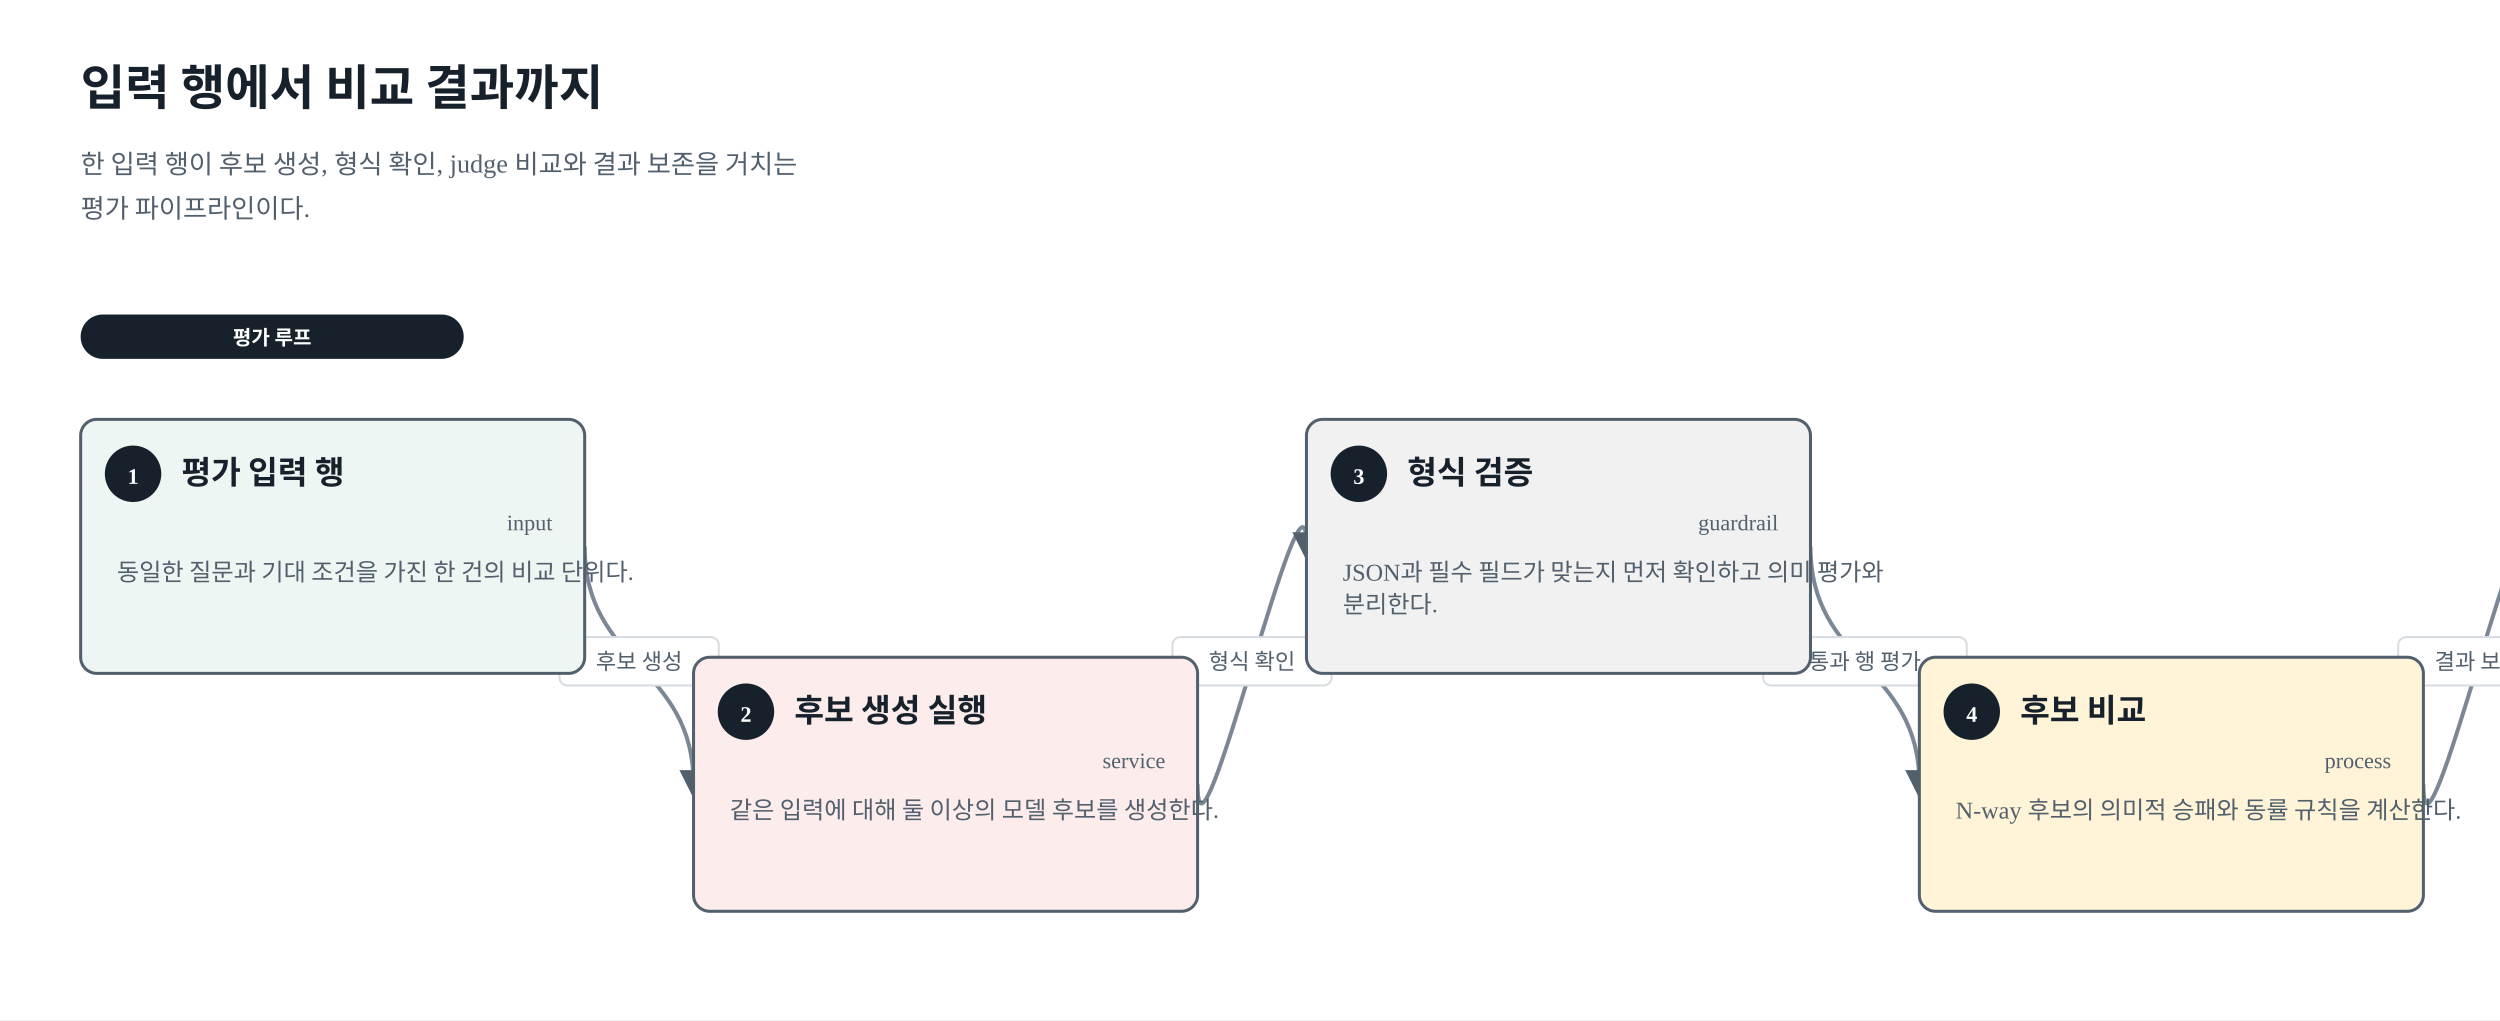
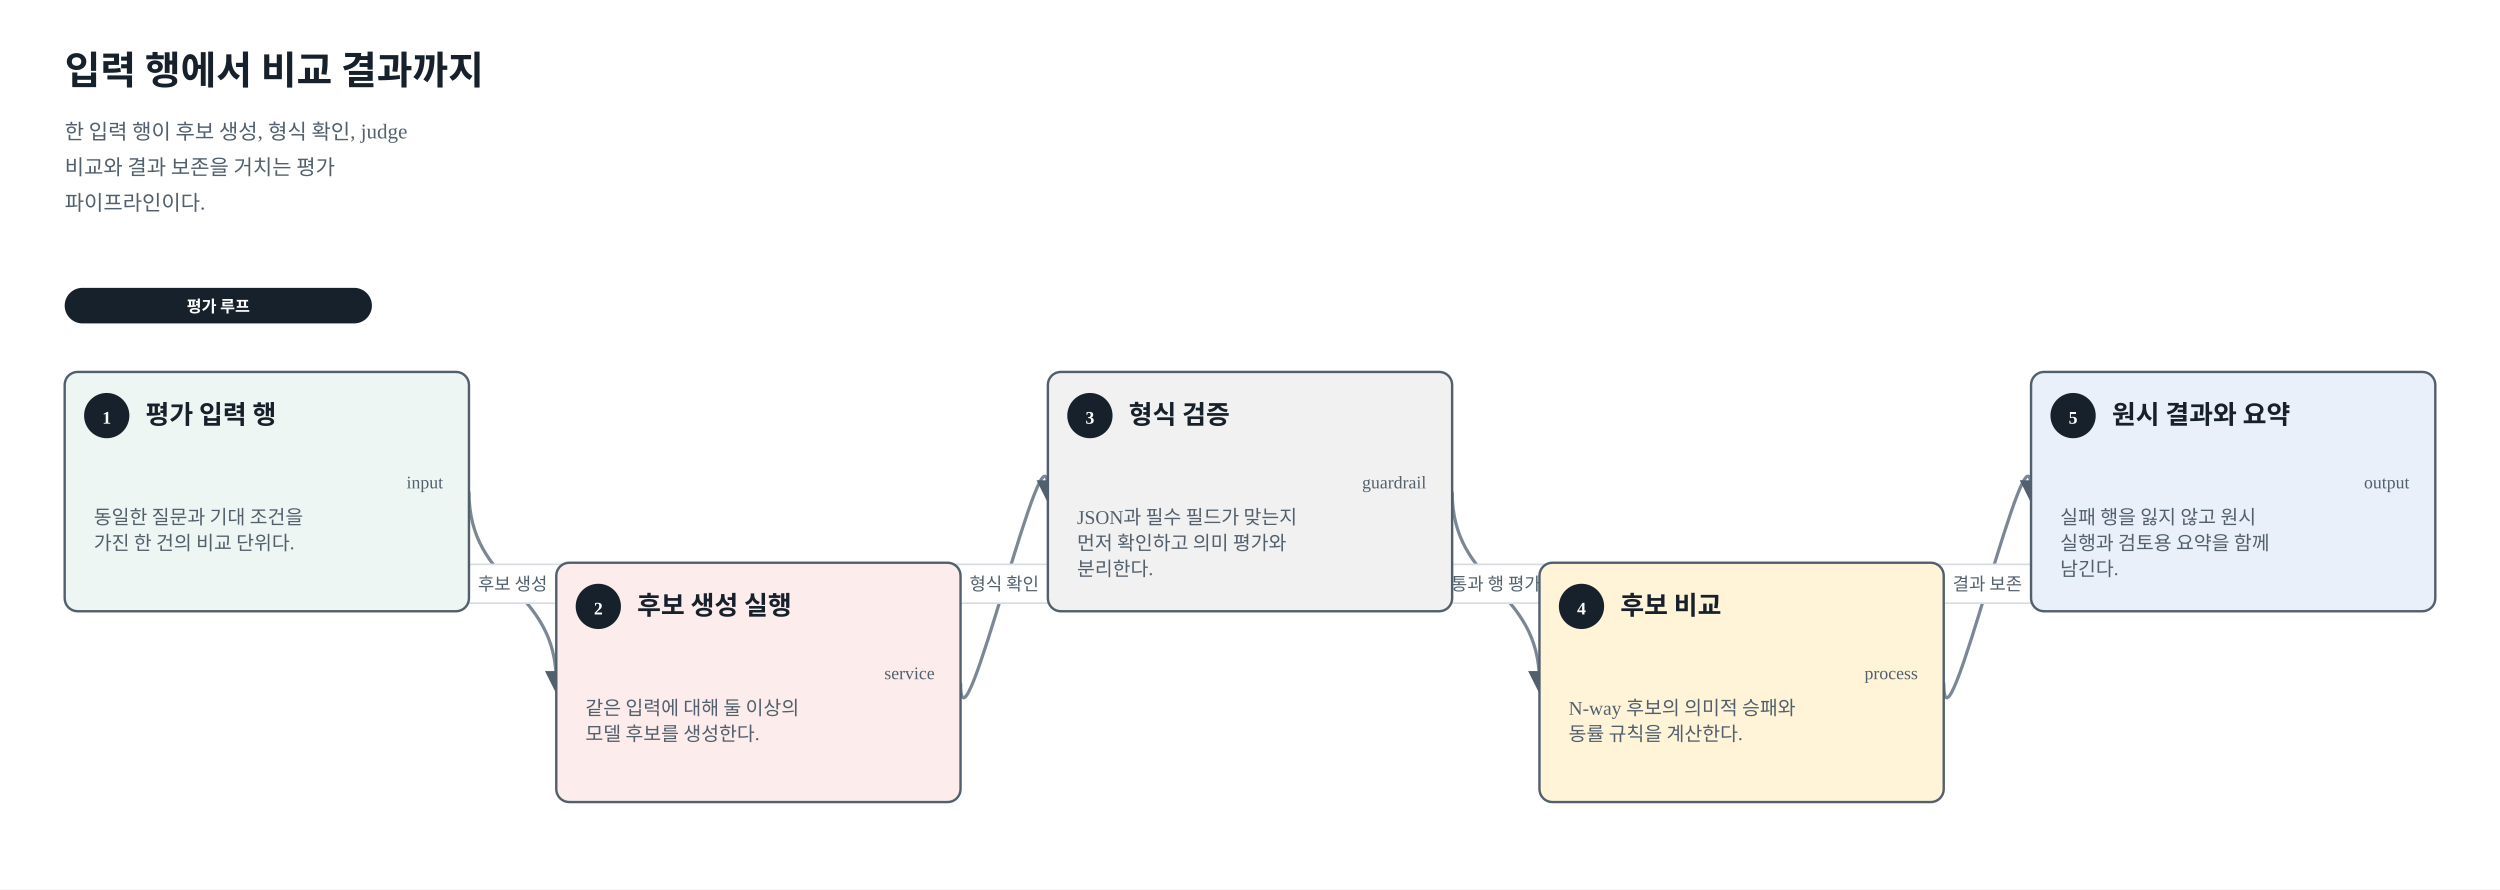
- <svg xmlns="http://www.w3.org/2000/svg" viewBox="0 0 1240 506" role="img" aria-labelledby="system-map-title system-map-desc">
+ <svg xmlns="http://www.w3.org/2000/svg" viewBox="0 0 1546 550" role="img" aria-labelledby="system-map-title system-map-desc">
  <defs>
    <marker id="system-map-arrow" viewBox="0 0 10 10" refX="5" refY="5" markerWidth="7" markerHeight="7" orient="auto-start-reverse">
      <path d="M 0 0 L 10 5 L 0 10 z" fill="#52606d" />
    </marker>
  </defs>
-   <rect width="1240" height="506" fill="#ffffff" />
+   <rect width="1546" height="550" fill="#ffffff" />
  <text fill="#17212b" font-size="24" font-weight="700">
    <tspan x="40" y="52">입력 행에서 비교 결과까지</tspan>
  </text>
  <text fill="#52606d" font-size="13">
-     <tspan x="40" y="86">한 입력 행이 후보 생성, 형식 확인, judge 비교와 결과 보존을 거치는</tspan>
-     <tspan x="40" y="108">평가 파이프라인이다.</tspan>
+     <tspan x="40" y="86">한 입력 행이 후보 생성, 형식 확인, judge</tspan>
+     <tspan x="40" y="108">비교와 결과 보존을 거치는 평가</tspan>
+     <tspan x="40" y="130">파이프라인이다.</tspan>
  </text>
-   <rect x="40" y="156" width="190" height="22" rx="11" fill="#17212b" />
-   <text x="135" y="171" text-anchor="middle" fill="#ffffff" font-size="10" font-weight="700">평가 루프</text>
+   <rect x="40" y="178" width="190" height="22" rx="11" fill="#17212b" />
+   <text x="135" y="193" text-anchor="middle" fill="#ffffff" font-size="10" font-weight="700">평가 루프</text>
  <g data-flow="flow-01">
-     <path d="M 290 271 C 290 330, 344 330, 344 389" fill="none" stroke="#7b8794" stroke-width="2" marker-end="url(#system-map-arrow)" />
-     <rect x="277.5" y="316" width="79" height="24" rx="4" fill="#ffffff" stroke="#d6dce2" />
-     <text x="317" y="332" text-anchor="middle" fill="#52606d" font-size="11">후보 생성</text>
+     <path d="M 290 304 C 290 363, 344 363, 344 422" fill="none" stroke="#7b8794" stroke-width="2" marker-end="url(#system-map-arrow)" />
+     <rect x="278" y="349" width="78" height="24" rx="4" fill="#ffffff" stroke="#d6dce2" />
+     <text x="317" y="365" text-anchor="middle" fill="#52606d" font-size="11">후보 생성</text>
  </g>
  <g data-flow="flow-02">
-     <path d="M 594 389 C 594 448, 648 212, 648 271" fill="none" stroke="#7b8794" stroke-width="2" marker-end="url(#system-map-arrow)" />
-     <rect x="581.5" y="316" width="79" height="24" rx="4" fill="#ffffff" stroke="#d6dce2" />
-     <text x="621" y="332" text-anchor="middle" fill="#52606d" font-size="11">형식 확인</text>
+     <path d="M 594 422 C 594 481, 648 245, 648 304" fill="none" stroke="#7b8794" stroke-width="2" marker-end="url(#system-map-arrow)" />
+     <rect x="582" y="349" width="78" height="24" rx="4" fill="#ffffff" stroke="#d6dce2" />
+     <text x="621" y="365" text-anchor="middle" fill="#52606d" font-size="11">형식 확인</text>
  </g>
  <g data-flow="flow-03">
-     <path d="M 898 271 C 898 330, 952 330, 952 389" fill="none" stroke="#7b8794" stroke-width="2" marker-end="url(#system-map-arrow)" />
-     <rect x="874.5" y="316" width="101" height="24" rx="4" fill="#ffffff" stroke="#d6dce2" />
-     <text x="925" y="332" text-anchor="middle" fill="#52606d" font-size="11">통과 행 평가</text>
+     <path d="M 898 304 C 898 363, 952 363, 952 422" fill="none" stroke="#7b8794" stroke-width="2" marker-end="url(#system-map-arrow)" />
+     <rect x="877" y="349" width="96" height="24" rx="4" fill="#ffffff" stroke="#d6dce2" />
+     <text x="925" y="365" text-anchor="middle" fill="#52606d" font-size="11">통과 행 평가</text>
  </g>
  <g data-flow="flow-04">
-     <path d="M 1202 389 C 1202 448, 1256 212, 1256 271" fill="none" stroke="#7b8794" stroke-width="2" marker-end="url(#system-map-arrow)" />
-     <rect x="1189.5" y="316" width="79" height="24" rx="4" fill="#ffffff" stroke="#d6dce2" />
-     <text x="1229" y="332" text-anchor="middle" fill="#52606d" font-size="11">결과 보존</text>
+     <path d="M 1202 422 C 1202 481, 1256 245, 1256 304" fill="none" stroke="#7b8794" stroke-width="2" marker-end="url(#system-map-arrow)" />
+     <rect x="1190" y="349" width="78" height="24" rx="4" fill="#ffffff" stroke="#d6dce2" />
+     <text x="1229" y="365" text-anchor="middle" fill="#52606d" font-size="11">결과 보존</text>
  </g>
  <g data-node="test-row">
-     <rect x="40" y="208" width="250" height="126" rx="8" fill="#edf6f3" stroke="#52606d" stroke-width="1.5" />
-     <circle cx="66" cy="235" r="14" fill="#17212b" />
-     <text x="66" y="240" text-anchor="middle" fill="#ffffff" font-size="11" font-weight="700">1</text>
-     <text x="90" y="240" fill="#17212b" font-size="16" font-weight="700">평가 입력 행</text>
-     <text x="274" y="263" text-anchor="end" fill="#52606d" font-size="11">input</text>
-     <text x="58" y="286" fill="#52606d" font-size="12">
-       <tspan x="58" y="288">동일한 질문과 기대 조건을 가진 한 건의 비교 단위다.</tspan>
+     <rect x="40" y="230" width="250" height="148" rx="8" fill="#edf6f3" stroke="#52606d" stroke-width="1.5" />
+     <circle cx="66" cy="257" r="14" fill="#17212b" />
+     <text x="66" y="262" text-anchor="middle" fill="#ffffff" font-size="11" font-weight="700">1</text>
+     <text x="90" y="262" fill="#17212b" font-size="16" font-weight="700">
+       <tspan x="90" y="262">평가 입력 행</tspan>
+     </text>
+     <text x="274" y="302" text-anchor="end" fill="#52606d" font-size="11">input</text>
+     <text x="58" y="308" fill="#52606d" font-size="12">
+       <tspan x="58" y="324">동일한 질문과 기대 조건을</tspan>
+       <tspan x="58" y="340">가진 한 건의 비교 단위다.</tspan>
    </text>
  </g>
  <g data-node="candidate-runs">
-     <rect x="344" y="326" width="250" height="126" rx="8" fill="#fceceb" stroke="#52606d" stroke-width="1.5" />
-     <circle cx="370" cy="353" r="14" fill="#17212b" />
-     <text x="370" y="358" text-anchor="middle" fill="#ffffff" font-size="11" font-weight="700">2</text>
-     <text x="394" y="358" fill="#17212b" font-size="16" font-weight="700">후보 생성 실행</text>
-     <text x="578" y="381" text-anchor="end" fill="#52606d" font-size="11">service</text>
-     <text x="362" y="404" fill="#52606d" font-size="12">
-       <tspan x="362" y="406">같은 입력에 대해 둘 이상의 모델 후보를 생성한다.</tspan>
+     <rect x="344" y="348" width="250" height="148" rx="8" fill="#fceceb" stroke="#52606d" stroke-width="1.5" />
+     <circle cx="370" cy="375" r="14" fill="#17212b" />
+     <text x="370" y="380" text-anchor="middle" fill="#ffffff" font-size="11" font-weight="700">2</text>
+     <text x="394" y="380" fill="#17212b" font-size="16" font-weight="700">
+       <tspan x="394" y="380">후보 생성 실행</tspan>
+     </text>
+     <text x="578" y="420" text-anchor="end" fill="#52606d" font-size="11">service</text>
+     <text x="362" y="426" fill="#52606d" font-size="12">
+       <tspan x="362" y="442">같은 입력에 대해 둘 이상의</tspan>
+       <tspan x="362" y="458">모델 후보를 생성한다.</tspan>
    </text>
  </g>
  <g data-node="format-gate">
-     <rect x="648" y="208" width="250" height="126" rx="8" fill="#f1f1f1" stroke="#52606d" stroke-width="1.5" />
-     <circle cx="674" cy="235" r="14" fill="#17212b" />
-     <text x="674" y="240" text-anchor="middle" fill="#ffffff" font-size="11" font-weight="700">3</text>
-     <text x="698" y="240" fill="#17212b" font-size="16" font-weight="700">형식 검증</text>
-     <text x="882" y="263" text-anchor="end" fill="#52606d" font-size="11">guardrail</text>
-     <text x="666" y="286" fill="#52606d" font-size="12">
-       <tspan x="666" y="288">JSON과 필수 필드가 맞는지 먼저 확인하고 의미 평가와</tspan>
-       <tspan x="666" y="304">분리한다.</tspan>
+     <rect x="648" y="230" width="250" height="148" rx="8" fill="#f1f1f1" stroke="#52606d" stroke-width="1.5" />
+     <circle cx="674" cy="257" r="14" fill="#17212b" />
+     <text x="674" y="262" text-anchor="middle" fill="#ffffff" font-size="11" font-weight="700">3</text>
+     <text x="698" y="262" fill="#17212b" font-size="16" font-weight="700">
+       <tspan x="698" y="262">형식 검증</tspan>
+     </text>
+     <text x="882" y="302" text-anchor="end" fill="#52606d" font-size="11">guardrail</text>
+     <text x="666" y="308" fill="#52606d" font-size="12">
+       <tspan x="666" y="324">JSON과 필수 필드가 맞는지</tspan>
+       <tspan x="666" y="340">먼저 확인하고 의미 평가와</tspan>
+       <tspan x="666" y="356">분리한다.</tspan>
    </text>
  </g>
  <g data-node="judge-comparison">
-     <rect x="952" y="326" width="250" height="126" rx="8" fill="#fff4d8" stroke="#52606d" stroke-width="1.5" />
-     <circle cx="978" cy="353" r="14" fill="#17212b" />
-     <text x="978" y="358" text-anchor="middle" fill="#ffffff" font-size="11" font-weight="700">4</text>
-     <text x="1002" y="358" fill="#17212b" font-size="16" font-weight="700">후보 비교</text>
-     <text x="1186" y="381" text-anchor="end" fill="#52606d" font-size="11">process</text>
-     <text x="970" y="404" fill="#52606d" font-size="12">
-       <tspan x="970" y="406">N-way 후보의 의미적 승패와 동률 규칙을 계산한다.</tspan>
+     <rect x="952" y="348" width="250" height="148" rx="8" fill="#fff4d8" stroke="#52606d" stroke-width="1.5" />
+     <circle cx="978" cy="375" r="14" fill="#17212b" />
+     <text x="978" y="380" text-anchor="middle" fill="#ffffff" font-size="11" font-weight="700">4</text>
+     <text x="1002" y="380" fill="#17212b" font-size="16" font-weight="700">
+       <tspan x="1002" y="380">후보 비교</tspan>
+     </text>
+     <text x="1186" y="420" text-anchor="end" fill="#52606d" font-size="11">process</text>
+     <text x="970" y="426" fill="#52606d" font-size="12">
+       <tspan x="970" y="442">N-way 후보의 의미적 승패와</tspan>
+       <tspan x="970" y="458">동률 규칙을 계산한다.</tspan>
    </text>
  </g>
  <g data-node="review-output">
-     <rect x="1256" y="208" width="250" height="126" rx="8" fill="#eaf0fa" stroke="#52606d" stroke-width="1.5" />
-     <circle cx="1282" cy="235" r="14" fill="#17212b" />
-     <text x="1282" y="240" text-anchor="middle" fill="#ffffff" font-size="11" font-weight="700">5</text>
-     <text x="1306" y="240" fill="#17212b" font-size="16" font-weight="700">원시 결과와 요약</text>
-     <text x="1490" y="263" text-anchor="end" fill="#52606d" font-size="11">output</text>
-     <text x="1274" y="286" fill="#52606d" font-size="12">
-       <tspan x="1274" y="288">실패 행을 잃지 않고 원시 실행과 검토용 요약을 함께</tspan>
-       <tspan x="1274" y="304">남긴다.</tspan>
+     <rect x="1256" y="230" width="250" height="148" rx="8" fill="#eaf0fa" stroke="#52606d" stroke-width="1.5" />
+     <circle cx="1282" cy="257" r="14" fill="#17212b" />
+     <text x="1282" y="262" text-anchor="middle" fill="#ffffff" font-size="11" font-weight="700">5</text>
+     <text x="1306" y="262" fill="#17212b" font-size="16" font-weight="700">
+       <tspan x="1306" y="262">원시 결과와 요약</tspan>
+     </text>
+     <text x="1490" y="302" text-anchor="end" fill="#52606d" font-size="11">output</text>
+     <text x="1274" y="308" fill="#52606d" font-size="12">
+       <tspan x="1274" y="324">실패 행을 잃지 않고 원시</tspan>
+       <tspan x="1274" y="340">실행과 검토용 요약을 함께</tspan>
+       <tspan x="1274" y="356">남긴다.</tspan>
    </text>
  </g>
</svg>
